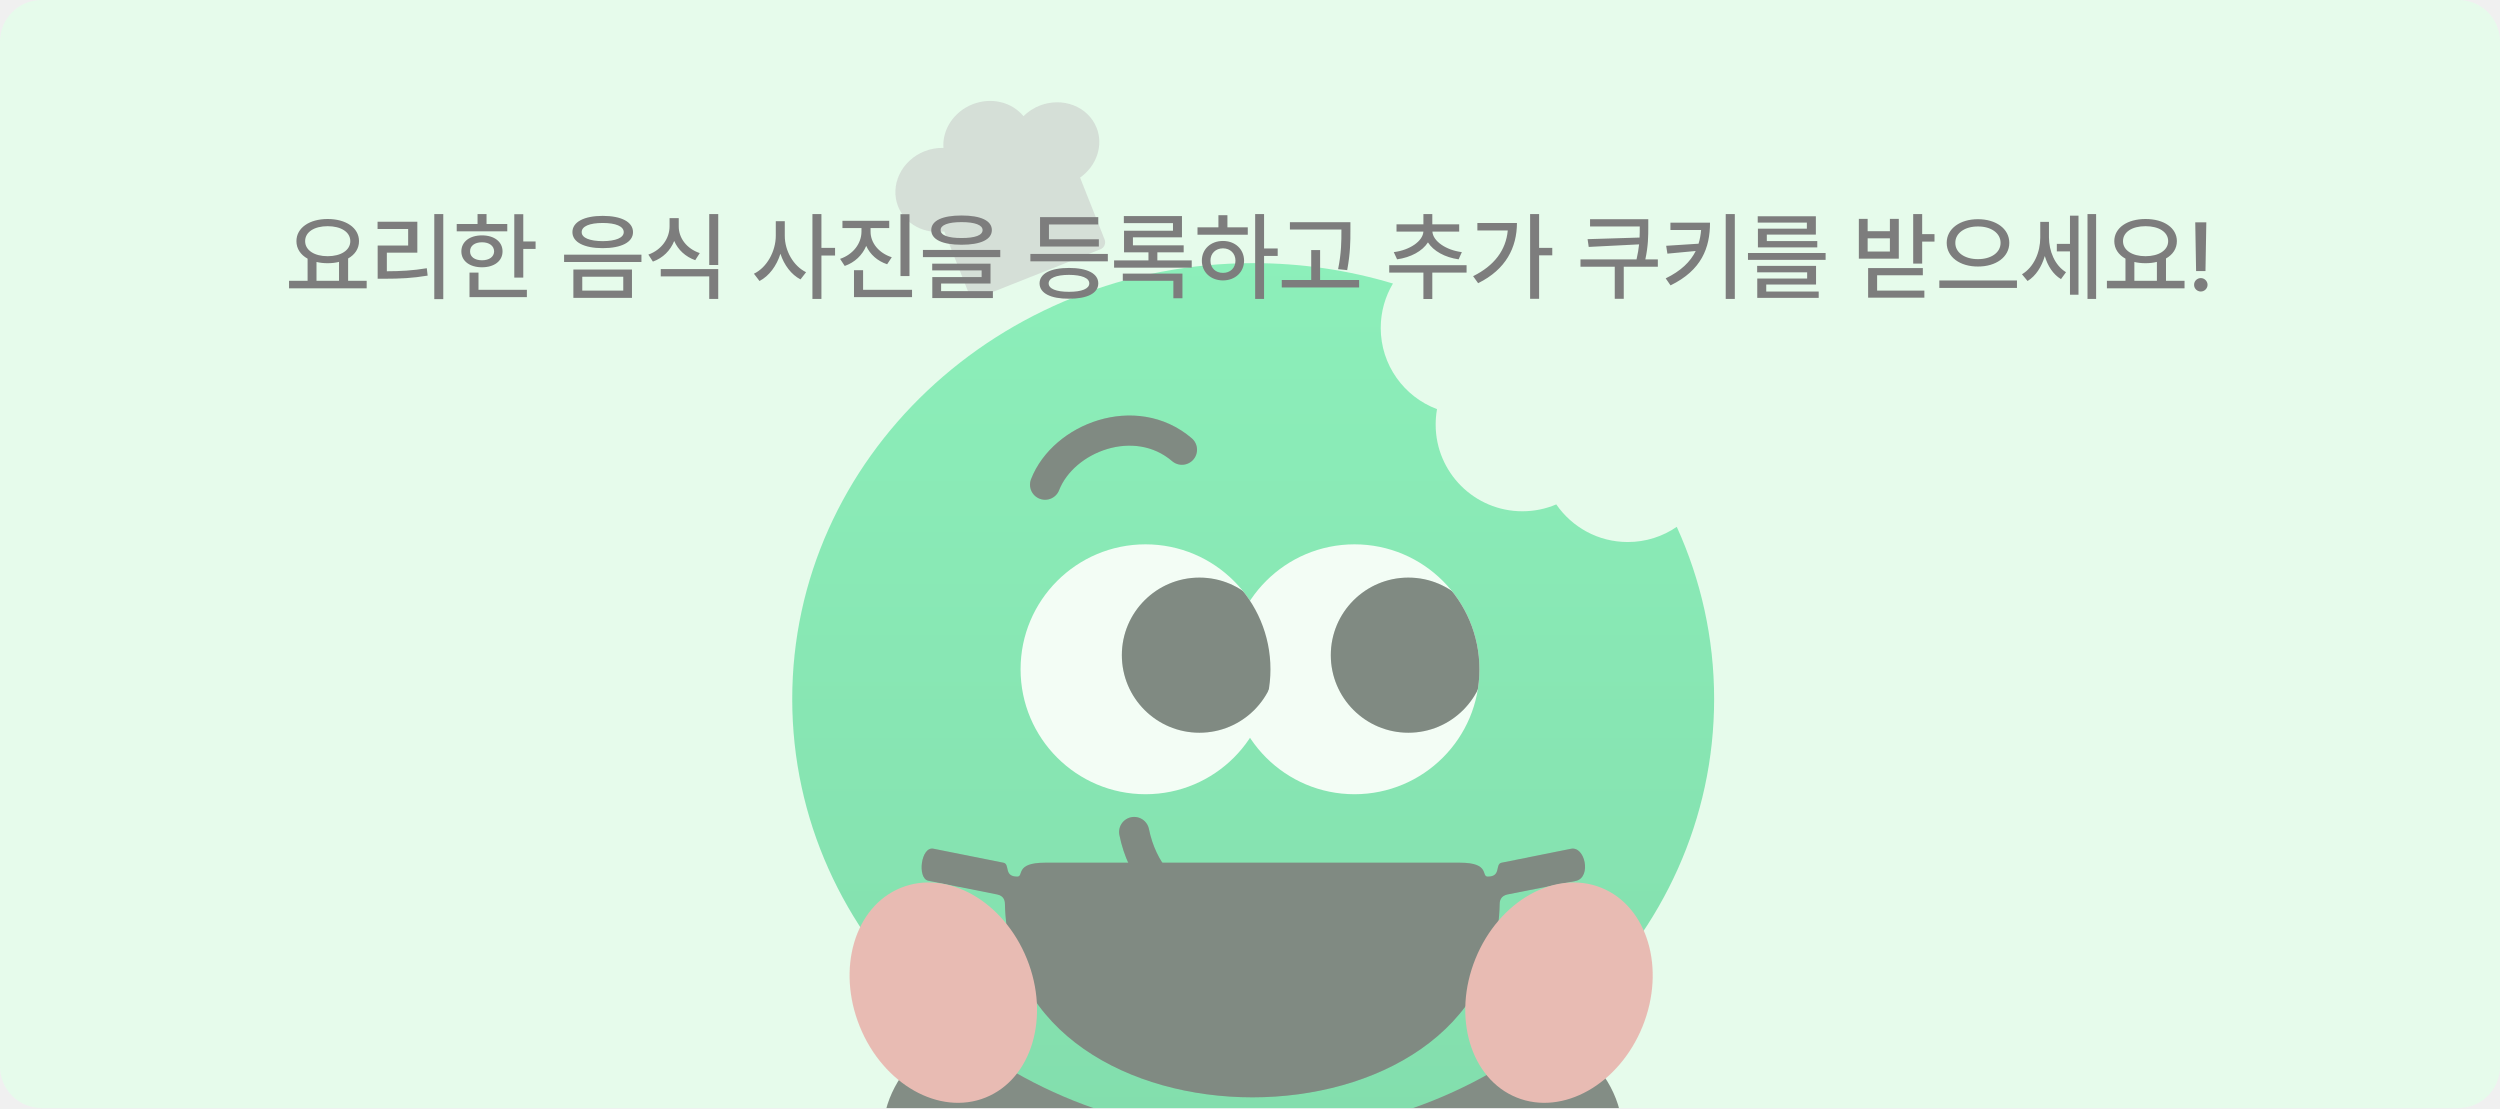
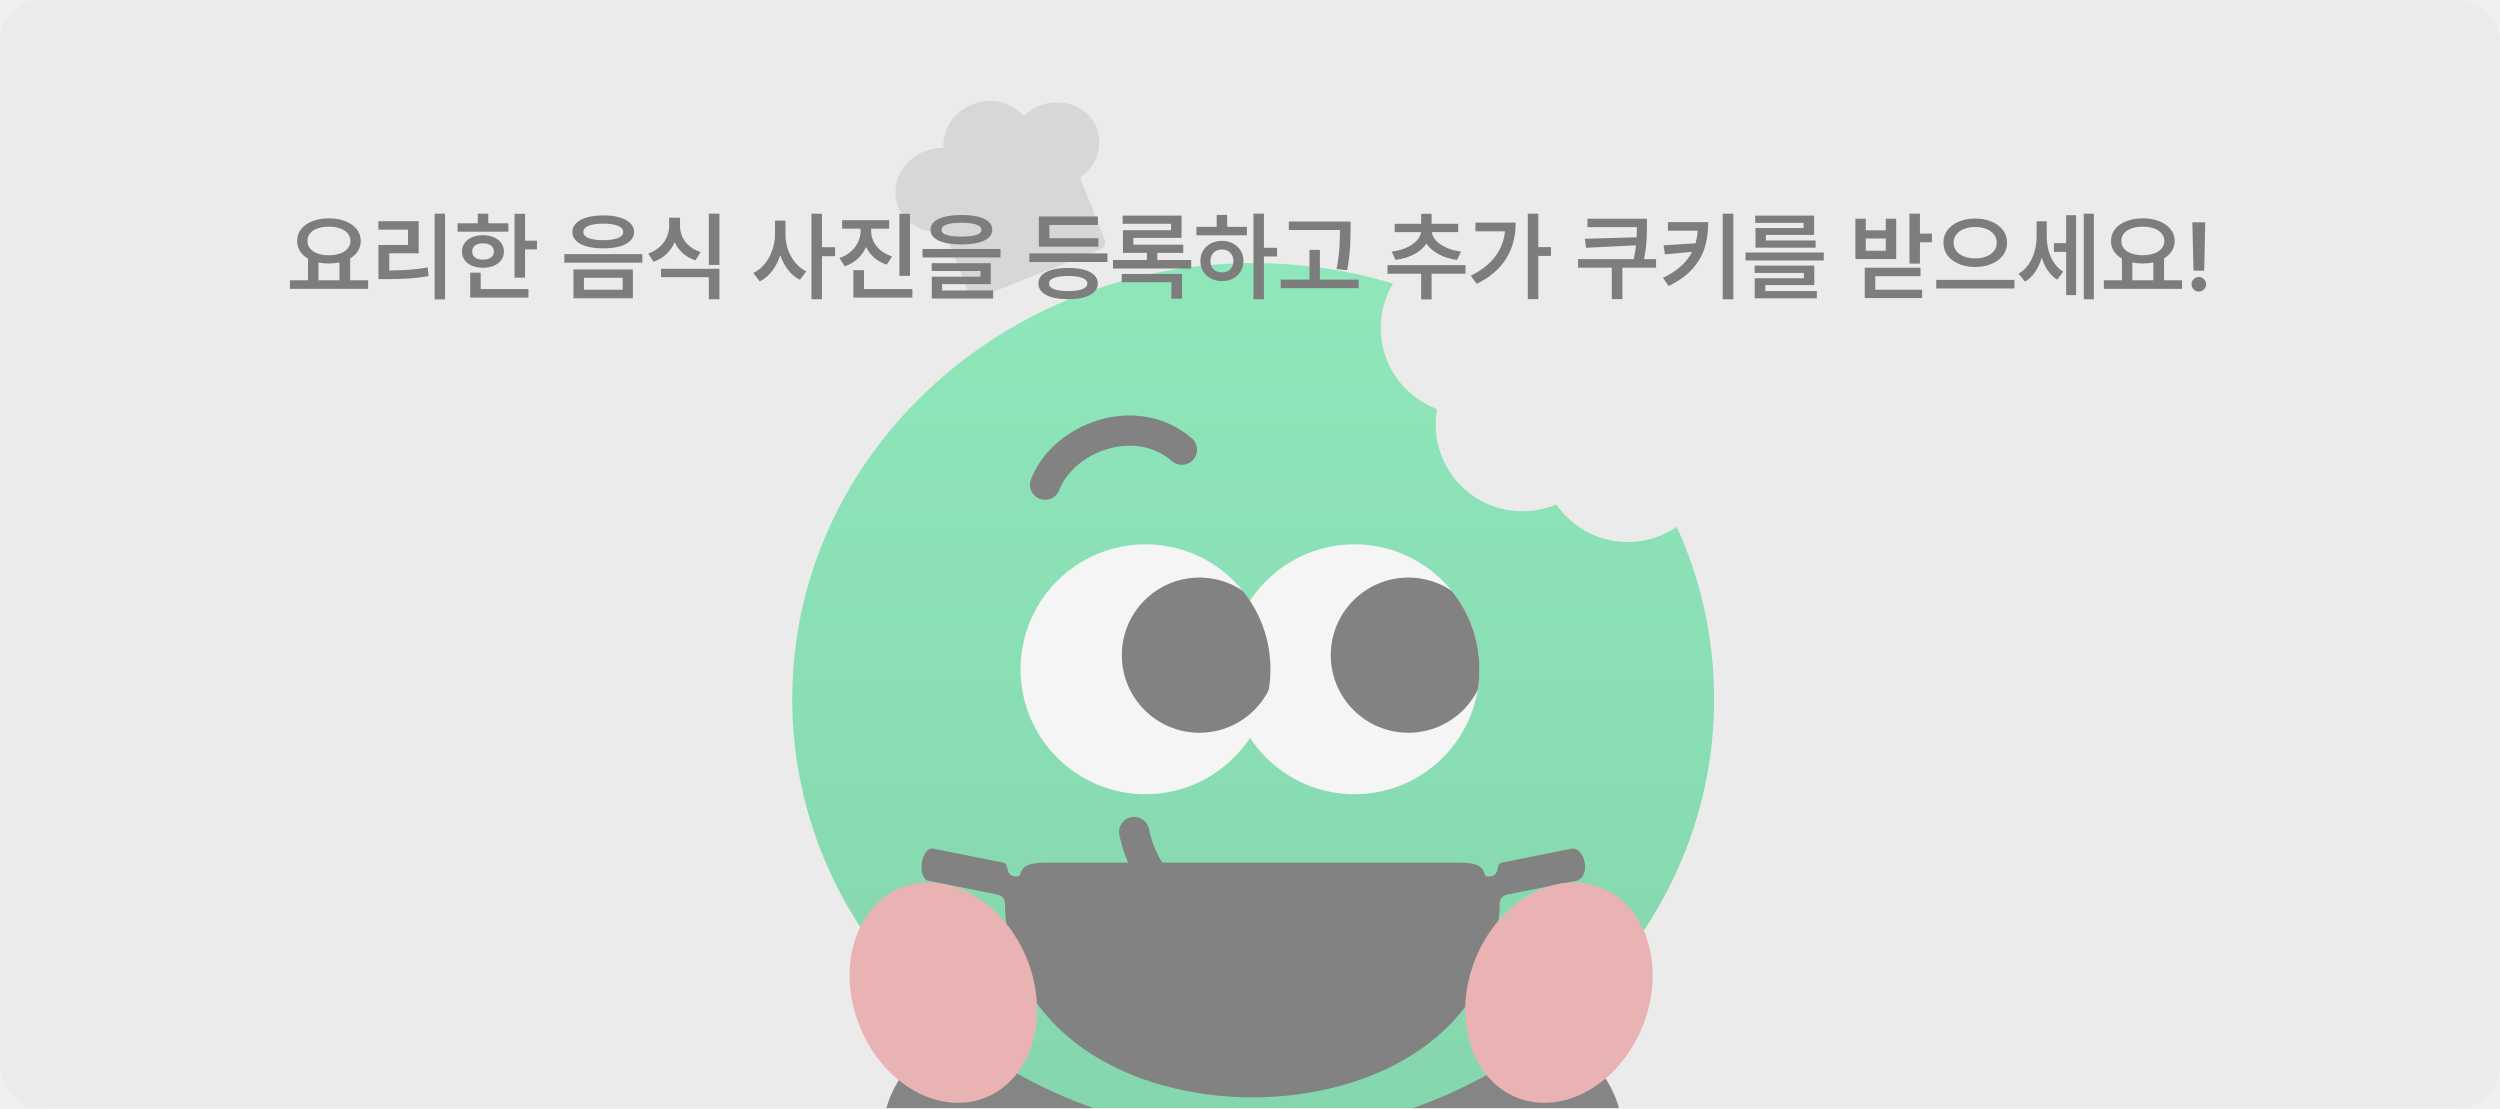
<svg xmlns="http://www.w3.org/2000/svg" width="361" height="160" viewBox="0 0 361 160" fill="none">
-   <g clip-path="url(#clip0_3401_37581)">
-     <rect width="361" height="160" rx="6" fill="#E6FBEB" />
+   <g clip-path="url(#clip0_5204_40020)">
+     <rect width="361" height="160" rx="6" fill="#EBEBEB" />
    <g opacity="0.5">
-       <ellipse cx="149.683" cy="163.906" rx="22.226" ry="17.781" fill="url(#paint0_linear_3401_37581)" />
-       <ellipse cx="212.097" cy="163.906" rx="22.226" ry="17.781" fill="url(#paint1_linear_3401_37581)" />
-       <path d="M180.96 37.996C187.996 37.996 194.776 39.029 201.142 40.942C200.023 42.817 199.378 45.008 199.378 47.351C199.378 52.72 202.758 57.299 207.506 59.08C207.377 59.802 207.31 60.545 207.31 61.304C207.31 68.221 212.917 73.828 219.834 73.828C221.57 73.828 223.223 73.474 224.727 72.835C226.985 76.116 230.766 78.268 235.05 78.269C237.676 78.269 240.112 77.458 242.125 76.077C245.597 83.705 247.521 92.112 247.521 100.943C247.521 135.708 217.721 163.892 180.96 163.892C144.199 163.892 114.398 135.708 114.398 100.943C114.399 66.178 144.199 37.996 180.96 37.996Z" fill="url(#paint2_linear_3401_37581)" />
+       <ellipse cx="149.683" cy="163.906" rx="22.226" ry="17.781" fill="url(#paint0_linear_5204_40020)" />
+       <ellipse cx="212.097" cy="163.906" rx="22.226" ry="17.781" fill="url(#paint1_linear_5204_40020)" />
+       <path d="M180.96 37.992C187.996 37.992 194.776 39.025 201.142 40.938C200.023 42.813 199.378 45.005 199.378 47.347C199.378 52.716 202.758 57.295 207.506 59.076C207.377 59.798 207.31 60.541 207.31 61.3C207.31 68.217 212.917 73.824 219.834 73.824C221.57 73.824 223.223 73.47 224.727 72.831C226.985 76.112 230.766 78.264 235.05 78.265C237.676 78.265 240.112 77.454 242.125 76.073C245.597 83.701 247.521 92.108 247.521 100.939C247.521 135.704 217.721 163.888 180.96 163.888C144.199 163.888 114.398 135.704 114.398 100.939C114.399 66.174 144.199 37.992 180.96 37.992Z" fill="url(#paint2_linear_5204_40020)" />
      <circle cx="195.589" cy="96.644" r="18.042" fill="white" />
-       <mask id="mask0_3401_37581" style="mask-type:alpha" maskUnits="userSpaceOnUse" x="177" y="78" width="37" height="37">
+       <mask id="mask0_5204_40020" style="mask-type:alpha" maskUnits="userSpaceOnUse" x="177" y="78" width="37" height="37">
        <circle cx="195.589" cy="96.644" r="18.042" fill="#D9D9D9" />
      </mask>
-       <g mask="url(#mask0_3401_37581)">
+       <g mask="url(#mask0_5204_40020)">
        <circle cx="203.367" cy="94.605" r="11.199" fill="#202020" />
        <circle cx="203.367" cy="94.605" r="11.199" fill="black" fill-opacity="0.2" />
      </g>
      <circle cx="165.413" cy="96.644" r="18.042" fill="white" />
-       <mask id="mask1_3401_37581" style="mask-type:alpha" maskUnits="userSpaceOnUse" x="147" y="78" width="37" height="37">
+       <mask id="mask1_5204_40020" style="mask-type:alpha" maskUnits="userSpaceOnUse" x="147" y="78" width="37" height="37">
        <circle cx="165.413" cy="96.644" r="18.042" fill="#D9D9D9" />
      </mask>
-       <g mask="url(#mask1_3401_37581)">
+       <g mask="url(#mask1_5204_40020)">
        <circle cx="173.195" cy="94.605" r="11.199" fill="#202020" />
        <circle cx="173.195" cy="94.605" r="11.199" fill="black" fill-opacity="0.2" />
      </g>
      <path d="M163.773 120.141C166.036 131.377 178.073 136.059 185.728 126.904" stroke="#202020" stroke-width="4.355" stroke-linecap="round" />
      <path d="M163.773 120.141C166.036 131.377 178.073 136.059 185.728 126.904" stroke="black" stroke-opacity="0.2" stroke-width="4.355" stroke-linecap="round" />
      <path d="M150.909 69.988C153.552 63.192 163.937 59.18 170.673 64.937" stroke="#202020" stroke-width="4.355" stroke-linecap="round" />
      <path d="M150.909 69.988C153.552 63.192 163.937 59.18 170.673 64.937" stroke="black" stroke-opacity="0.2" stroke-width="4.355" stroke-linecap="round" />
-       <g clip-path="url(#clip1_3401_37581)">
+       <g clip-path="url(#clip1_5204_40020)">
        <path d="M136.232 21.357C136.046 18.686 137.752 16.12 140.423 15.062C143.093 14.003 146.094 14.703 147.788 16.777C148.455 16.125 149.228 15.609 150.103 15.262C151.704 14.627 153.472 14.607 155.019 15.206C156.565 15.804 157.764 16.972 158.351 18.452C159.357 20.992 158.366 23.952 155.965 25.647L159.507 34.585C159.729 35.144 159.455 35.776 158.896 35.998L141.307 42.969C140.748 43.191 140.116 42.917 139.894 42.358L136.352 33.42C134.935 33.621 133.512 33.377 132.306 32.724C131.1 32.072 130.178 31.048 129.685 29.813C129.098 28.333 129.171 26.661 129.888 25.166C130.605 23.67 131.907 22.474 133.507 21.839C134.383 21.492 135.299 21.339 136.232 21.357Z" fill="#C3C3C3" />
      </g>
      <path d="M150.886 124.574H210.838C215.234 124.574 213.835 126.581 214.835 126.581C216.833 126.581 215.834 124.775 216.833 124.574L226.825 122.567C228.873 122.125 229.822 126.597 227.624 127.189L217.652 129.166C216.763 129.367 216.563 129.999 216.553 130.511C215.834 167.772 145.89 167.772 145.111 130.511C145.101 129.989 144.911 129.357 144.012 129.166L134.04 127.179C132.401 126.808 133.001 122.145 134.809 122.557L144.891 124.574C145.89 124.775 144.891 126.581 146.89 126.581C147.889 126.581 146.49 124.574 150.886 124.574Z" fill="#202020" />
      <path d="M150.886 124.574H210.838C215.234 124.574 213.835 126.581 214.835 126.581C216.833 126.581 215.834 124.775 216.833 124.574L226.825 122.567C228.873 122.125 229.822 126.597 227.624 127.189L217.652 129.166C216.763 129.367 216.563 129.999 216.553 130.511C215.834 167.772 145.89 167.772 145.111 130.511C145.101 129.989 144.911 129.357 144.012 129.166L134.04 127.179C132.401 126.808 133.001 122.145 134.809 122.557L144.891 124.574C145.89 124.775 144.891 126.581 146.89 126.581C147.889 126.581 146.49 124.574 150.886 124.574Z" fill="black" fill-opacity="0.2" />
      <ellipse cx="136.213" cy="143.338" rx="16.33" ry="13.018" transform="rotate(-112.004 136.213 143.338)" fill="#EA7C7C" />
      <ellipse cx="16.33" cy="13.018" rx="16.33" ry="13.018" transform="matrix(0.374673 -0.927157 -0.927157 -0.374673 231.07 163.355)" fill="#EA7C7C" />
    </g>
-     <path d="M52.948 40.551V41.631H41.737V40.551H44.417V37.352C43.412 36.798 42.804 35.916 42.804 34.822C42.804 32.895 44.69 31.623 47.315 31.623C49.954 31.623 51.841 32.895 51.841 34.822C51.841 35.902 51.253 36.77 50.269 37.324V40.551H52.948ZM47.315 32.662C45.388 32.662 44.062 33.496 44.062 34.822C44.062 36.135 45.388 36.996 47.315 36.996C49.23 36.996 50.583 36.135 50.583 34.822C50.583 33.496 49.23 32.662 47.315 32.662ZM45.702 40.551H48.956V37.816C48.457 37.946 47.903 38.008 47.315 38.008C46.741 38.008 46.194 37.946 45.702 37.83V40.551ZM64.009 30.912V43.19H62.71V30.912H64.009ZM60.263 32.02V36.49H55.86V39.17C57.843 39.163 59.579 39.074 61.63 38.732L61.753 39.799C59.579 40.168 57.733 40.25 55.573 40.25H54.534V35.451H58.937V33.072H54.52V32.02H60.263ZM75.561 30.926V34.863H77.339V35.943H75.561V40.086H74.263V30.926H75.561ZM73.251 32.348V33.4H65.95V32.348H68.958V30.912H70.257V32.348H73.251ZM69.601 33.988C71.364 33.988 72.567 34.904 72.567 36.299C72.567 37.693 71.364 38.596 69.601 38.596C67.823 38.596 66.62 37.693 66.62 36.299C66.62 34.904 67.823 33.988 69.601 33.988ZM69.601 34.986C68.561 34.986 67.864 35.492 67.878 36.299C67.864 37.092 68.561 37.584 69.601 37.584C70.64 37.584 71.337 37.092 71.351 36.299C71.337 35.492 70.64 34.986 69.601 34.986ZM76.081 41.85V42.902H67.796V39.361H69.095V41.85H76.081ZM87.032 31.172C89.726 31.172 91.407 32.047 91.407 33.523C91.407 34.973 89.726 35.834 87.032 35.834C84.353 35.834 82.657 34.973 82.657 33.523C82.657 32.047 84.353 31.172 87.032 31.172ZM87.032 32.197C85.145 32.197 83.983 32.676 83.997 33.523C83.983 34.344 85.145 34.809 87.032 34.822C88.905 34.809 90.067 34.344 90.067 33.523C90.067 32.676 88.905 32.197 87.032 32.197ZM91.257 38.924V43.012H82.794V38.924H91.257ZM84.079 39.963V41.959H89.999V39.963H84.079ZM92.624 36.777V37.83H81.454V36.777H92.624ZM98.011 32.676C97.997 34.371 99.159 35.916 101.046 36.545L100.39 37.57C98.975 37.071 97.908 36.073 97.355 34.795C96.808 36.169 95.734 37.256 94.278 37.775L93.622 36.764C95.536 36.08 96.685 34.426 96.685 32.676V31.5H98.011V32.676ZM103.712 38.855V43.162H102.413V39.908H95.413V38.855H103.712ZM103.712 30.912V38.268H102.413V30.912H103.712ZM113.323 34.029C113.31 36.203 114.567 38.418 116.399 39.307L115.593 40.346C114.26 39.655 113.228 38.281 112.694 36.641C112.141 38.391 111.067 39.853 109.673 40.578L108.866 39.525C110.753 38.623 112.024 36.272 112.024 34.029V31.938H113.323V34.029ZM118.614 30.912V35.793H120.583V36.9H118.614V43.162H117.315V30.912H118.614ZM125.71 33.469C125.71 35.055 126.886 36.545 128.772 37.147L128.103 38.158C126.694 37.693 125.628 36.73 125.081 35.506C124.527 36.839 123.44 37.892 121.978 38.404L121.308 37.379C123.208 36.736 124.384 35.15 124.397 33.469V32.935H121.649V31.883H128.403V32.935H125.71V33.469ZM131.329 30.926V39.867H130.03V30.926H131.329ZM131.698 41.85V42.902H123.317V39.02H124.63V41.85H131.698ZM138.849 31.117C141.61 31.117 143.224 31.855 143.224 33.223C143.224 34.59 141.61 35.342 138.849 35.342C136.087 35.342 134.474 34.59 134.474 33.223C134.474 31.855 136.087 31.117 138.849 31.117ZM138.849 32.074C136.894 32.074 135.813 32.498 135.827 33.223C135.813 33.975 136.894 34.371 138.849 34.371C140.804 34.371 141.884 33.975 141.884 33.223C141.884 32.498 140.804 32.074 138.849 32.074ZM144.44 36.094V37.133H133.271V36.094H144.44ZM143.032 38.076V40.947H135.896V42.041H143.374V43.039H134.624V40.004H141.747V39.047H134.61V38.076H143.032ZM159.972 36.668V37.734H148.788V36.668H159.972ZM158.673 34.549V35.602H150.183V31.35H158.591V32.416H151.468V34.549H158.673ZM154.366 38.691C157.005 38.691 158.591 39.498 158.591 40.92C158.591 42.342 157.005 43.148 154.366 43.135C151.714 43.148 150.114 42.342 150.114 40.92C150.114 39.498 151.714 38.691 154.366 38.691ZM154.366 39.69C152.493 39.703 151.427 40.141 151.427 40.92C151.427 41.699 152.493 42.137 154.366 42.137C156.212 42.137 157.292 41.699 157.292 40.92C157.292 40.141 156.212 39.703 154.366 39.69ZM172.085 37.598V38.65H160.874V37.598H165.837V36.435H162.31V33.318H169.378V32.225H162.282V31.199H170.677V34.275H163.595V35.424H170.923V36.435H167.122V37.598H172.085ZM170.745 39.512V43.066H169.433V40.551H162.132V39.512H170.745ZM182.53 30.912V35.875H184.499V36.955H182.53V43.162H181.245V30.912H182.53ZM180.179 32.826V33.893H172.919V32.826H175.94V31.076H177.239V32.826H180.179ZM176.597 34.795C178.347 34.795 179.632 35.971 179.646 37.639C179.632 39.32 178.347 40.482 176.597 40.496C174.833 40.482 173.548 39.32 173.548 37.639C173.548 35.971 174.833 34.795 176.597 34.795ZM176.597 35.861C175.558 35.861 174.778 36.586 174.792 37.639C174.778 38.705 175.558 39.416 176.597 39.402C177.636 39.416 178.401 38.705 178.401 37.639C178.401 36.586 177.636 35.861 176.597 35.861ZM194.999 32.088V33.291C194.999 34.809 194.999 36.504 194.534 39.006L193.222 38.869C193.7 36.504 193.7 34.768 193.7 33.291V33.141H186.263V32.088H194.999ZM196.257 40.428V41.508H185.087V40.428H189.339V36.107H190.624V40.428H196.257ZM211.774 38.295V39.361H206.825V43.176H205.54V39.361H200.604V38.295H211.774ZM210.708 32.389V33.441H206.839C206.914 34.795 208.76 36.114 211.091 36.408L210.626 37.447C208.657 37.174 206.982 36.251 206.196 35C205.396 36.265 203.708 37.174 201.739 37.447L201.261 36.408C203.592 36.114 205.451 34.822 205.54 33.441H201.657V32.389H205.54V30.912H206.825V32.389H210.708ZM222.247 30.912V35.793H224.147V36.873H222.247V43.148H220.948V30.912H222.247ZM219.048 32.197C219.034 35.738 217.476 38.897 213.442 40.893L212.718 39.881C215.787 38.35 217.455 36.135 217.722 33.277H213.333V32.197H219.048ZM238.011 31.65V32.772C238.011 34.05 238.011 35.465 237.587 37.461H239.392V38.514H234.47V43.148H233.171V38.514H228.222V37.461H236.315C236.5 36.661 236.616 35.943 236.685 35.287L229.411 35.656L229.247 34.535L236.753 34.303C236.78 33.756 236.78 33.25 236.78 32.772V32.703H229.603V31.65H238.011ZM246.925 32.156C246.925 35.766 245.722 39.02 241.224 41.207L240.526 40.195C242.721 39.129 244.088 37.81 244.86 36.244L240.772 36.627L240.595 35.492L245.271 35.191C245.462 34.569 245.585 33.906 245.64 33.209H241.21V32.156H246.925ZM250.507 30.912V43.162H249.194V30.912H250.507ZM263.618 36.531V37.529H252.407V36.531H263.618ZM262.237 38.391V41.084H255.046V42.096H262.62V43.012H253.747V40.223H260.952V39.32H253.733V38.391H262.237ZM262.21 31.227V33.879H255.128V34.809H262.415V35.725H253.843V33.018H260.911V32.143H253.815V31.227H262.21ZM277.563 30.912V33.81H279.341V34.891H277.563V38.062H276.265V30.912H277.563ZM269.688 31.609V33.387H272.901V31.609H274.187V37.352H268.417V31.609H269.688ZM269.688 36.326H272.901V34.412H269.688V36.326ZM277.659 38.705V39.744H271.056V41.959H277.878V42.984H269.757V38.705H277.659ZM285.616 31.65C288.187 31.65 290.142 33.004 290.142 35.068C290.142 37.133 288.187 38.5 285.616 38.486C283.046 38.5 281.104 37.133 281.104 35.068C281.104 33.004 283.046 31.65 285.616 31.65ZM285.616 32.703C283.743 32.69 282.335 33.647 282.349 35.068C282.335 36.504 283.743 37.42 285.616 37.42C287.489 37.42 288.884 36.504 288.884 35.068C288.884 33.647 287.489 32.69 285.616 32.703ZM291.249 40.496V41.576H280.038V40.496H291.249ZM295.87 34.262C295.87 36.217 296.69 38.309 298.331 39.307L297.606 40.305C296.458 39.614 295.679 38.391 295.269 36.969C294.811 38.527 293.97 39.853 292.78 40.578L291.974 39.607C293.71 38.568 294.612 36.408 294.612 34.316V32.033H295.87V34.262ZM302.679 30.912V43.162H301.435V30.912H302.679ZM300.136 31.145V42.56H298.905V36.299H297.005V35.219H298.905V31.145H300.136ZM315.448 40.551V41.631H304.237V40.551H306.917V37.352C305.912 36.798 305.304 35.916 305.304 34.822C305.304 32.895 307.19 31.623 309.815 31.623C312.454 31.623 314.341 32.895 314.341 34.822C314.341 35.902 313.753 36.77 312.769 37.324V40.551H315.448ZM309.815 32.662C307.888 32.662 306.562 33.496 306.562 34.822C306.562 36.135 307.888 36.996 309.815 36.996C311.729 36.996 313.083 36.135 313.083 34.822C313.083 33.496 311.729 32.662 309.815 32.662ZM308.202 40.551H311.456V37.816C310.957 37.946 310.403 38.008 309.815 38.008C309.241 38.008 308.694 37.946 308.202 37.83V40.551ZM318.593 32.102L318.47 39.143H317.116L316.993 32.102H318.593ZM317.8 42.096C317.267 42.096 316.815 41.658 316.829 41.125C316.815 40.592 317.267 40.154 317.8 40.154C318.319 40.154 318.771 40.592 318.771 41.125C318.771 41.658 318.319 42.096 317.8 42.096Z" fill="#7D7D7D" />
+     <path d="M53.16 41.713H41.867V40.469H44.478V37.345C43.977 37.053 43.588 36.691 43.31 36.258C43.036 35.825 42.902 35.337 42.906 34.795C42.902 34.152 43.095 33.583 43.487 33.086C43.879 32.589 44.424 32.206 45.121 31.938C45.818 31.664 46.607 31.527 47.486 31.527C48.37 31.527 49.161 31.664 49.858 31.938C50.56 32.206 51.107 32.589 51.499 33.086C51.895 33.578 52.094 34.148 52.094 34.795C52.094 35.324 51.959 35.804 51.69 36.237C51.426 36.666 51.05 37.023 50.562 37.31V40.469H53.16V41.713ZM47.486 32.73C46.871 32.73 46.329 32.815 45.859 32.983C45.395 33.148 45.032 33.384 44.773 33.694C44.517 34.004 44.392 34.371 44.397 34.795C44.392 35.214 44.517 35.579 44.773 35.889C45.032 36.199 45.397 36.438 45.866 36.606C46.336 36.775 46.876 36.859 47.486 36.859C48.097 36.859 48.637 36.775 49.106 36.606C49.58 36.438 49.947 36.199 50.207 35.889C50.471 35.579 50.603 35.214 50.603 34.795C50.603 34.376 50.471 34.011 50.207 33.701C49.947 33.387 49.583 33.148 49.113 32.983C48.644 32.815 48.102 32.73 47.486 32.73ZM49.018 40.469V37.892C48.535 37.996 48.024 38.049 47.486 38.049C46.971 38.049 46.47 37.999 45.982 37.898V40.469H49.018ZM64.262 43.23H62.758V30.857H64.262V43.23ZM60.461 36.572H56.209V39.06C57.253 39.051 58.21 39.015 59.08 38.951C59.955 38.887 60.848 38.778 61.76 38.623L61.897 39.867C60.917 40.04 59.953 40.157 59.005 40.216C58.057 40.275 56.965 40.305 55.73 40.305H54.65V35.369H58.916V33.168H54.637V31.938H60.461V36.572ZM75.814 34.754H77.537V36.012H75.814V40.1H74.297V30.871H75.814V34.754ZM73.408 33.455H66.08V32.238H68.992V30.857H70.51V32.238H73.408V33.455ZM69.744 33.961C70.332 33.961 70.854 34.059 71.31 34.255C71.765 34.451 72.121 34.729 72.376 35.089C72.631 35.444 72.761 35.857 72.766 36.326C72.761 36.791 72.631 37.201 72.376 37.557C72.121 37.908 71.765 38.181 71.31 38.377C70.854 38.568 70.332 38.664 69.744 38.664C69.152 38.664 68.625 38.568 68.165 38.377C67.705 38.181 67.347 37.908 67.092 37.557C66.837 37.201 66.709 36.791 66.709 36.326C66.709 35.857 66.837 35.444 67.092 35.089C67.347 34.729 67.705 34.451 68.165 34.255C68.625 34.059 69.152 33.961 69.744 33.961ZM69.744 35.137C69.266 35.137 68.885 35.242 68.603 35.451C68.325 35.661 68.186 35.953 68.186 36.326C68.186 36.691 68.327 36.978 68.609 37.188C68.892 37.397 69.27 37.497 69.744 37.488C70.218 37.497 70.599 37.397 70.886 37.188C71.173 36.978 71.316 36.691 71.316 36.326C71.316 35.953 71.173 35.661 70.886 35.451C70.603 35.242 70.223 35.137 69.744 35.137ZM76.307 42.971H67.898V39.375H69.416V41.74H76.307V42.971ZM87.107 31.104C88.014 31.104 88.8 31.199 89.466 31.391C90.136 31.582 90.651 31.86 91.011 32.225C91.375 32.585 91.56 33.013 91.564 33.51C91.56 33.997 91.375 34.419 91.011 34.774C90.651 35.13 90.136 35.401 89.466 35.588C88.8 35.775 88.014 35.866 87.107 35.861C86.21 35.866 85.424 35.775 84.749 35.588C84.079 35.401 83.562 35.13 83.197 34.774C82.833 34.419 82.65 33.997 82.65 33.51C82.65 33.013 82.833 32.585 83.197 32.225C83.562 31.86 84.079 31.582 84.749 31.391C85.424 31.199 86.21 31.104 87.107 31.104ZM87.107 32.293C86.196 32.293 85.487 32.398 84.981 32.607C84.48 32.817 84.232 33.118 84.236 33.51C84.232 33.883 84.48 34.171 84.981 34.371C85.487 34.572 86.196 34.676 87.107 34.685C88.019 34.676 88.728 34.572 89.233 34.371C89.739 34.171 89.992 33.883 89.992 33.51C89.992 33.118 89.739 32.817 89.233 32.607C88.728 32.398 88.019 32.293 87.107 32.293ZM91.387 43.066H82.814V38.91H91.387V43.066ZM84.318 41.836H89.91V40.113H84.318V41.836ZM92.754 37.926H81.488V36.695H92.754V37.926ZM98.195 32.621C98.195 33.172 98.307 33.699 98.53 34.2C98.758 34.697 99.095 35.137 99.542 35.52C99.993 35.902 100.538 36.194 101.176 36.395L100.424 37.598C99.722 37.361 99.116 37.019 98.606 36.572C98.1 36.121 97.705 35.588 97.423 34.973C97.136 35.638 96.732 36.215 96.213 36.702C95.698 37.19 95.083 37.557 94.367 37.803L93.602 36.613C94.249 36.39 94.798 36.073 95.249 35.663C95.705 35.253 96.046 34.786 96.274 34.262C96.507 33.738 96.623 33.191 96.623 32.621V31.445H98.195V32.621ZM103.883 43.217H102.352V40.031H95.447V38.815H103.883V43.217ZM103.883 38.254H102.352V30.857H103.883V38.254ZM113.426 33.824C113.421 34.562 113.537 35.287 113.774 35.998C114.016 36.704 114.365 37.338 114.82 37.898C115.276 38.459 115.814 38.887 116.434 39.184L115.504 40.4C114.848 40.068 114.278 39.594 113.795 38.978C113.316 38.363 112.943 37.652 112.674 36.846C112.396 37.707 112.004 38.468 111.498 39.129C110.997 39.785 110.4 40.286 109.707 40.633L108.777 39.416C109.42 39.111 109.976 38.666 110.445 38.083C110.919 37.495 111.279 36.832 111.525 36.094C111.776 35.351 111.904 34.594 111.908 33.824V31.855H113.426V33.824ZM118.689 35.697H120.59V36.996H118.689V43.217H117.172V30.857H118.689V35.697ZM125.799 33.373C125.799 33.893 125.915 34.394 126.147 34.877C126.38 35.355 126.724 35.784 127.18 36.162C127.635 36.536 128.182 36.823 128.82 37.023L128.041 38.213C127.353 37.99 126.756 37.659 126.25 37.222C125.744 36.78 125.348 36.26 125.061 35.663C124.773 36.315 124.368 36.882 123.844 37.365C123.324 37.848 122.704 38.213 121.984 38.459L121.205 37.256C121.848 37.042 122.397 36.736 122.853 36.34C123.313 35.939 123.661 35.483 123.898 34.973C124.14 34.458 124.263 33.925 124.268 33.373V33.018H121.602V31.801H128.396V33.018H125.799V33.373ZM131.404 39.84H129.873V30.871H131.404V39.84ZM131.746 42.971H123.229V39.02H124.76V41.74H131.746V42.971ZM138.828 31.049C139.767 31.049 140.567 31.131 141.228 31.295C141.893 31.459 142.401 31.701 142.752 32.02C143.103 32.334 143.281 32.717 143.285 33.168C143.281 33.852 142.891 34.376 142.116 34.74C141.341 35.105 140.245 35.292 138.828 35.301C137.406 35.292 136.308 35.105 135.533 34.74C134.758 34.376 134.371 33.852 134.371 33.168C134.371 32.717 134.547 32.334 134.897 32.02C135.248 31.701 135.757 31.459 136.422 31.295C137.087 31.131 137.889 31.049 138.828 31.049ZM138.828 32.17C137.889 32.17 137.176 32.257 136.688 32.43C136.201 32.598 135.962 32.844 135.971 33.168C135.966 33.505 136.203 33.756 136.682 33.92C137.16 34.084 137.876 34.166 138.828 34.166C139.794 34.166 140.517 34.084 140.995 33.92C141.474 33.756 141.713 33.505 141.713 33.168C141.713 32.844 141.469 32.598 140.981 32.43C140.494 32.257 139.776 32.17 138.828 32.17ZM144.475 37.174H133.209V35.957H144.475V37.174ZM143.066 41.029H136.039V41.945H143.408V43.107H134.549V39.949H141.576V39.129H134.535V38.008H143.066V41.029ZM159.91 37.83H148.631V36.586H159.91V37.83ZM158.611 35.615H150.012V31.254H158.543V32.484H151.529V34.398H158.611V35.615ZM154.25 38.691C155.134 38.687 155.895 38.773 156.533 38.951C157.176 39.124 157.668 39.38 158.01 39.717C158.352 40.054 158.525 40.46 158.529 40.934C158.525 41.412 158.352 41.82 158.01 42.157C157.668 42.499 157.178 42.759 156.54 42.937C155.902 43.114 155.139 43.203 154.25 43.203C153.352 43.203 152.58 43.114 151.933 42.937C151.29 42.759 150.798 42.499 150.456 42.157C150.114 41.82 149.943 41.412 149.943 40.934C149.943 40.46 150.114 40.054 150.456 39.717C150.798 39.38 151.292 39.124 151.939 38.951C152.587 38.773 153.357 38.687 154.25 38.691ZM154.25 39.853C153.348 39.853 152.66 39.947 152.186 40.134C151.712 40.316 151.479 40.583 151.488 40.934C151.484 41.294 151.716 41.567 152.186 41.754C152.655 41.936 153.343 42.027 154.25 42.027C155.139 42.027 155.82 41.936 156.294 41.754C156.768 41.567 157.007 41.294 157.012 40.934C157.007 40.587 156.766 40.321 156.287 40.134C155.813 39.947 155.134 39.853 154.25 39.853ZM172.01 38.773H160.717V37.543H165.611V36.518H162.152V33.236H169.098V32.32H162.111V31.131H170.615V34.344H163.656V35.328H170.861V36.518H167.115V37.543H172.01V38.773ZM170.684 43.135H169.152V40.756H161.975V39.553H170.684V43.135ZM182.51 35.779H184.41V37.037H182.51V43.217H181.006V30.857H182.51V35.779ZM180.049 33.975H172.762V32.758H175.688V31.035H177.205V32.758H180.049V33.975ZM176.453 34.781C177.041 34.781 177.57 34.907 178.039 35.157C178.513 35.403 178.884 35.747 179.153 36.19C179.422 36.632 179.557 37.133 179.557 37.693C179.557 38.254 179.422 38.755 179.153 39.197C178.884 39.635 178.513 39.977 178.039 40.223C177.57 40.469 177.041 40.592 176.453 40.592C175.856 40.592 175.321 40.469 174.847 40.223C174.373 39.977 174.001 39.635 173.732 39.197C173.464 38.755 173.331 38.254 173.336 37.693C173.331 37.133 173.464 36.632 173.732 36.19C174.001 35.747 174.373 35.403 174.847 35.157C175.321 34.907 175.856 34.781 176.453 34.781ZM176.453 36.025C176.13 36.025 175.84 36.094 175.585 36.23C175.334 36.367 175.138 36.563 174.997 36.818C174.856 37.069 174.785 37.361 174.785 37.693C174.785 38.026 174.856 38.318 174.997 38.568C175.138 38.815 175.334 39.006 175.585 39.143C175.84 39.275 176.13 39.339 176.453 39.334C176.768 39.339 177.048 39.275 177.294 39.143C177.545 39.006 177.741 38.815 177.882 38.568C178.028 38.318 178.103 38.026 178.107 37.693C178.103 37.361 178.028 37.069 177.882 36.818C177.741 36.568 177.545 36.374 177.294 36.237C177.048 36.096 176.768 36.025 176.453 36.025ZM195.02 33.182V33.332C195.015 34.016 195.001 34.61 194.979 35.116C194.96 35.617 194.917 36.201 194.849 36.866C194.78 37.527 194.673 38.245 194.527 39.02L192.996 38.855C193.142 38.135 193.249 37.456 193.317 36.818C193.386 36.176 193.429 35.606 193.447 35.109C193.47 34.613 193.484 34.029 193.488 33.359V33.209H186.105V31.992H195.02V33.182ZM196.195 41.617H184.93V40.373H189.086V36.08H190.59V40.373H196.195V41.617ZM211.617 39.525H206.723V43.23H205.219V39.525H200.352V38.281H211.617V39.525ZM210.564 33.523H206.75C206.8 33.938 207.005 34.342 207.365 34.733C207.725 35.125 208.217 35.465 208.842 35.752C209.466 36.039 210.177 36.23 210.975 36.326L210.414 37.529C209.411 37.402 208.523 37.13 207.748 36.716C206.978 36.297 206.388 35.784 205.978 35.178C205.567 35.788 204.975 36.301 204.2 36.716C203.425 37.13 202.53 37.402 201.514 37.529L200.967 36.326C201.764 36.23 202.475 36.041 203.1 35.759C203.724 35.472 204.218 35.132 204.583 34.74C204.948 34.348 205.155 33.943 205.205 33.523H201.391V32.32H205.219V30.871H206.723V32.32H210.564V33.523ZM222.131 35.684H223.963V36.955H222.131V43.19H220.613V30.857H222.131V35.684ZM218.863 32.143C218.863 36.199 216.99 39.147 213.244 40.988L212.383 39.812C213.887 39.065 215.047 38.16 215.862 37.099C216.683 36.037 217.17 34.804 217.325 33.4H213.053V32.143H218.863ZM237.812 32.703C237.812 33.583 237.787 34.369 237.737 35.062C237.692 35.75 237.578 36.536 237.396 37.42H239.139V38.65H234.271V43.19H232.74V38.65H227.873V37.42H235.898C236.053 36.727 236.167 36.062 236.24 35.424L229.035 35.779L228.844 34.48L236.329 34.262C236.338 34.061 236.345 33.863 236.35 33.667C236.354 33.471 236.359 33.277 236.363 33.086V32.799H229.227V31.582H237.812V32.703ZM246.672 32.074C246.667 33.423 246.499 34.647 246.166 35.745C245.833 36.843 245.245 37.867 244.402 38.815C243.564 39.758 242.411 40.587 240.943 41.303L240.137 40.127C241.185 39.617 242.051 39.051 242.734 38.432C243.423 37.807 243.958 37.119 244.341 36.367L240.41 36.723L240.219 35.424L244.826 35.137C244.986 34.594 245.095 33.984 245.154 33.305H240.848V32.074H246.672ZM250.295 43.217H248.764V30.857H250.295V43.217ZM263.352 37.611H252.059V36.463H263.352V37.611ZM261.984 41.166H254.902V42.027H262.354V43.08H253.385V40.182H260.48V39.416H253.371V38.35H261.984V41.166ZM261.957 33.92H254.998V34.727H262.176V35.766H253.494V32.935H260.439V32.184H253.453V31.131H261.957V33.92ZM277.242 33.728H278.965V34.986H277.242V38.062H275.725V30.857H277.242V33.728ZM269.422 33.264H272.307V31.582H273.811V37.406H267.918V31.582H269.422V33.264ZM272.307 36.203V34.44H269.422V36.203H272.307ZM277.324 39.881H270.789V41.836H277.557V43.039H269.271V38.664H277.324V39.881ZM285.213 31.555C286.079 31.555 286.863 31.701 287.564 31.992C288.266 32.279 288.818 32.687 289.219 33.216C289.62 33.745 289.82 34.353 289.82 35.041C289.82 35.738 289.62 36.353 289.219 36.887C288.818 37.415 288.266 37.825 287.564 38.117C286.867 38.409 286.083 38.555 285.213 38.555C284.347 38.555 283.565 38.409 282.868 38.117C282.171 37.825 281.622 37.415 281.221 36.887C280.824 36.353 280.628 35.738 280.633 35.041C280.628 34.353 280.824 33.745 281.221 33.216C281.622 32.687 282.171 32.279 282.868 31.992C283.565 31.701 284.347 31.555 285.213 31.555ZM285.213 32.785C284.62 32.781 284.087 32.872 283.613 33.059C283.139 33.245 282.768 33.512 282.499 33.858C282.23 34.2 282.096 34.594 282.096 35.041C282.096 35.497 282.23 35.898 282.499 36.244C282.768 36.586 283.137 36.85 283.606 37.037C284.08 37.219 284.616 37.31 285.213 37.31C285.814 37.31 286.35 37.219 286.819 37.037C287.293 36.85 287.662 36.586 287.927 36.244C288.196 35.898 288.33 35.497 288.33 35.041C288.33 34.594 288.196 34.2 287.927 33.858C287.662 33.512 287.293 33.245 286.819 33.059C286.345 32.872 285.81 32.781 285.213 32.785ZM290.887 41.658H279.594V40.414H290.887V41.658ZM295.549 34.098C295.549 34.79 295.631 35.463 295.795 36.114C295.964 36.766 296.226 37.363 296.581 37.905C296.937 38.448 297.381 38.887 297.914 39.225L297.08 40.387C296.542 40.063 296.087 39.63 295.713 39.088C295.339 38.541 295.045 37.914 294.831 37.208C294.599 37.978 294.282 38.662 293.881 39.259C293.48 39.856 292.997 40.328 292.432 40.674L291.488 39.539C292.067 39.188 292.55 38.728 292.938 38.158C293.325 37.589 293.612 36.962 293.799 36.278C293.99 35.595 294.086 34.891 294.086 34.166V31.951H295.549V34.098ZM302.357 43.217H300.895V30.857H302.357V43.217ZM299.787 42.615H298.352V36.367H296.588V35.109H298.352V31.076H299.787V42.615ZM315.086 41.713H303.793V40.469H306.404V37.345C305.903 37.053 305.513 36.691 305.235 36.258C304.962 35.825 304.827 35.337 304.832 34.795C304.827 34.152 305.021 33.583 305.413 33.086C305.805 32.589 306.35 32.206 307.047 31.938C307.744 31.664 308.533 31.527 309.412 31.527C310.296 31.527 311.087 31.664 311.784 31.938C312.486 32.206 313.033 32.589 313.425 33.086C313.821 33.578 314.02 34.148 314.02 34.795C314.02 35.324 313.885 35.804 313.616 36.237C313.352 36.666 312.976 37.023 312.488 37.31V40.469H315.086V41.713ZM309.412 32.73C308.797 32.73 308.255 32.815 307.785 32.983C307.32 33.148 306.958 33.384 306.698 33.694C306.443 34.004 306.318 34.371 306.322 34.795C306.318 35.214 306.443 35.579 306.698 35.889C306.958 36.199 307.323 36.438 307.792 36.606C308.261 36.775 308.801 36.859 309.412 36.859C310.023 36.859 310.563 36.775 311.032 36.606C311.506 36.438 311.873 36.199 312.133 35.889C312.397 35.579 312.529 35.214 312.529 34.795C312.529 34.376 312.397 34.011 312.133 33.701C311.873 33.387 311.508 33.148 311.039 32.983C310.57 32.815 310.027 32.73 309.412 32.73ZM310.943 40.469V37.892C310.46 37.996 309.95 38.049 309.412 38.049C308.897 38.049 308.396 37.999 307.908 37.898V40.469H310.943ZM318.285 39.088H316.74L316.576 32.102H318.436L318.285 39.088ZM317.52 42.109C317.328 42.109 317.15 42.062 316.986 41.966C316.822 41.87 316.692 41.74 316.597 41.576C316.501 41.412 316.453 41.234 316.453 41.043C316.453 40.856 316.501 40.683 316.597 40.523C316.692 40.359 316.822 40.23 316.986 40.134C317.15 40.038 317.328 39.99 317.52 39.99C317.702 39.99 317.873 40.038 318.032 40.134C318.196 40.23 318.326 40.359 318.422 40.523C318.522 40.683 318.572 40.856 318.572 41.043C318.572 41.234 318.522 41.412 318.422 41.576C318.326 41.74 318.196 41.87 318.032 41.966C317.873 42.062 317.702 42.109 317.52 42.109Z" fill="#7D7D7D" />
  </g>
  <defs>
-     <linearGradient id="paint0_linear_3401_37581" x1="149.683" y1="146.125" x2="149.683" y2="181.687" gradientUnits="userSpaceOnUse">
+     <linearGradient id="paint0_linear_5204_40020" x1="149.683" y1="146.125" x2="149.683" y2="181.687" gradientUnits="userSpaceOnUse">
      <stop offset="0.5" stop-color="#202020" />
      <stop offset="1" stop-color="#474747" />
    </linearGradient>
-     <linearGradient id="paint1_linear_3401_37581" x1="212.097" y1="146.125" x2="212.097" y2="181.687" gradientUnits="userSpaceOnUse">
+     <linearGradient id="paint1_linear_5204_40020" x1="212.097" y1="146.125" x2="212.097" y2="181.687" gradientUnits="userSpaceOnUse">
      <stop offset="0.5" stop-color="#202020" />
      <stop offset="1" stop-color="#474747" />
    </linearGradient>
-     <linearGradient id="paint2_linear_3401_37581" x1="180.96" y1="37.996" x2="180.96" y2="163.892" gradientUnits="userSpaceOnUse">
+     <linearGradient id="paint2_linear_5204_40020" x1="180.96" y1="37.992" x2="180.96" y2="163.888" gradientUnits="userSpaceOnUse">
      <stop stop-color="#32E389" />
      <stop offset="1" stop-color="#1FC16F" />
    </linearGradient>
-     <clipPath id="clip0_3401_37581">
+     <clipPath id="clip0_5204_40020">
      <rect width="361" height="160" rx="6" fill="white" />
    </clipPath>
-     <clipPath id="clip1_3401_37581">
+     <clipPath id="clip1_5204_40020">
      <rect width="36.028" height="36.028" fill="white" transform="translate(121.836 17.1523) rotate(-21.6198)" />
    </clipPath>
  </defs>
</svg>
